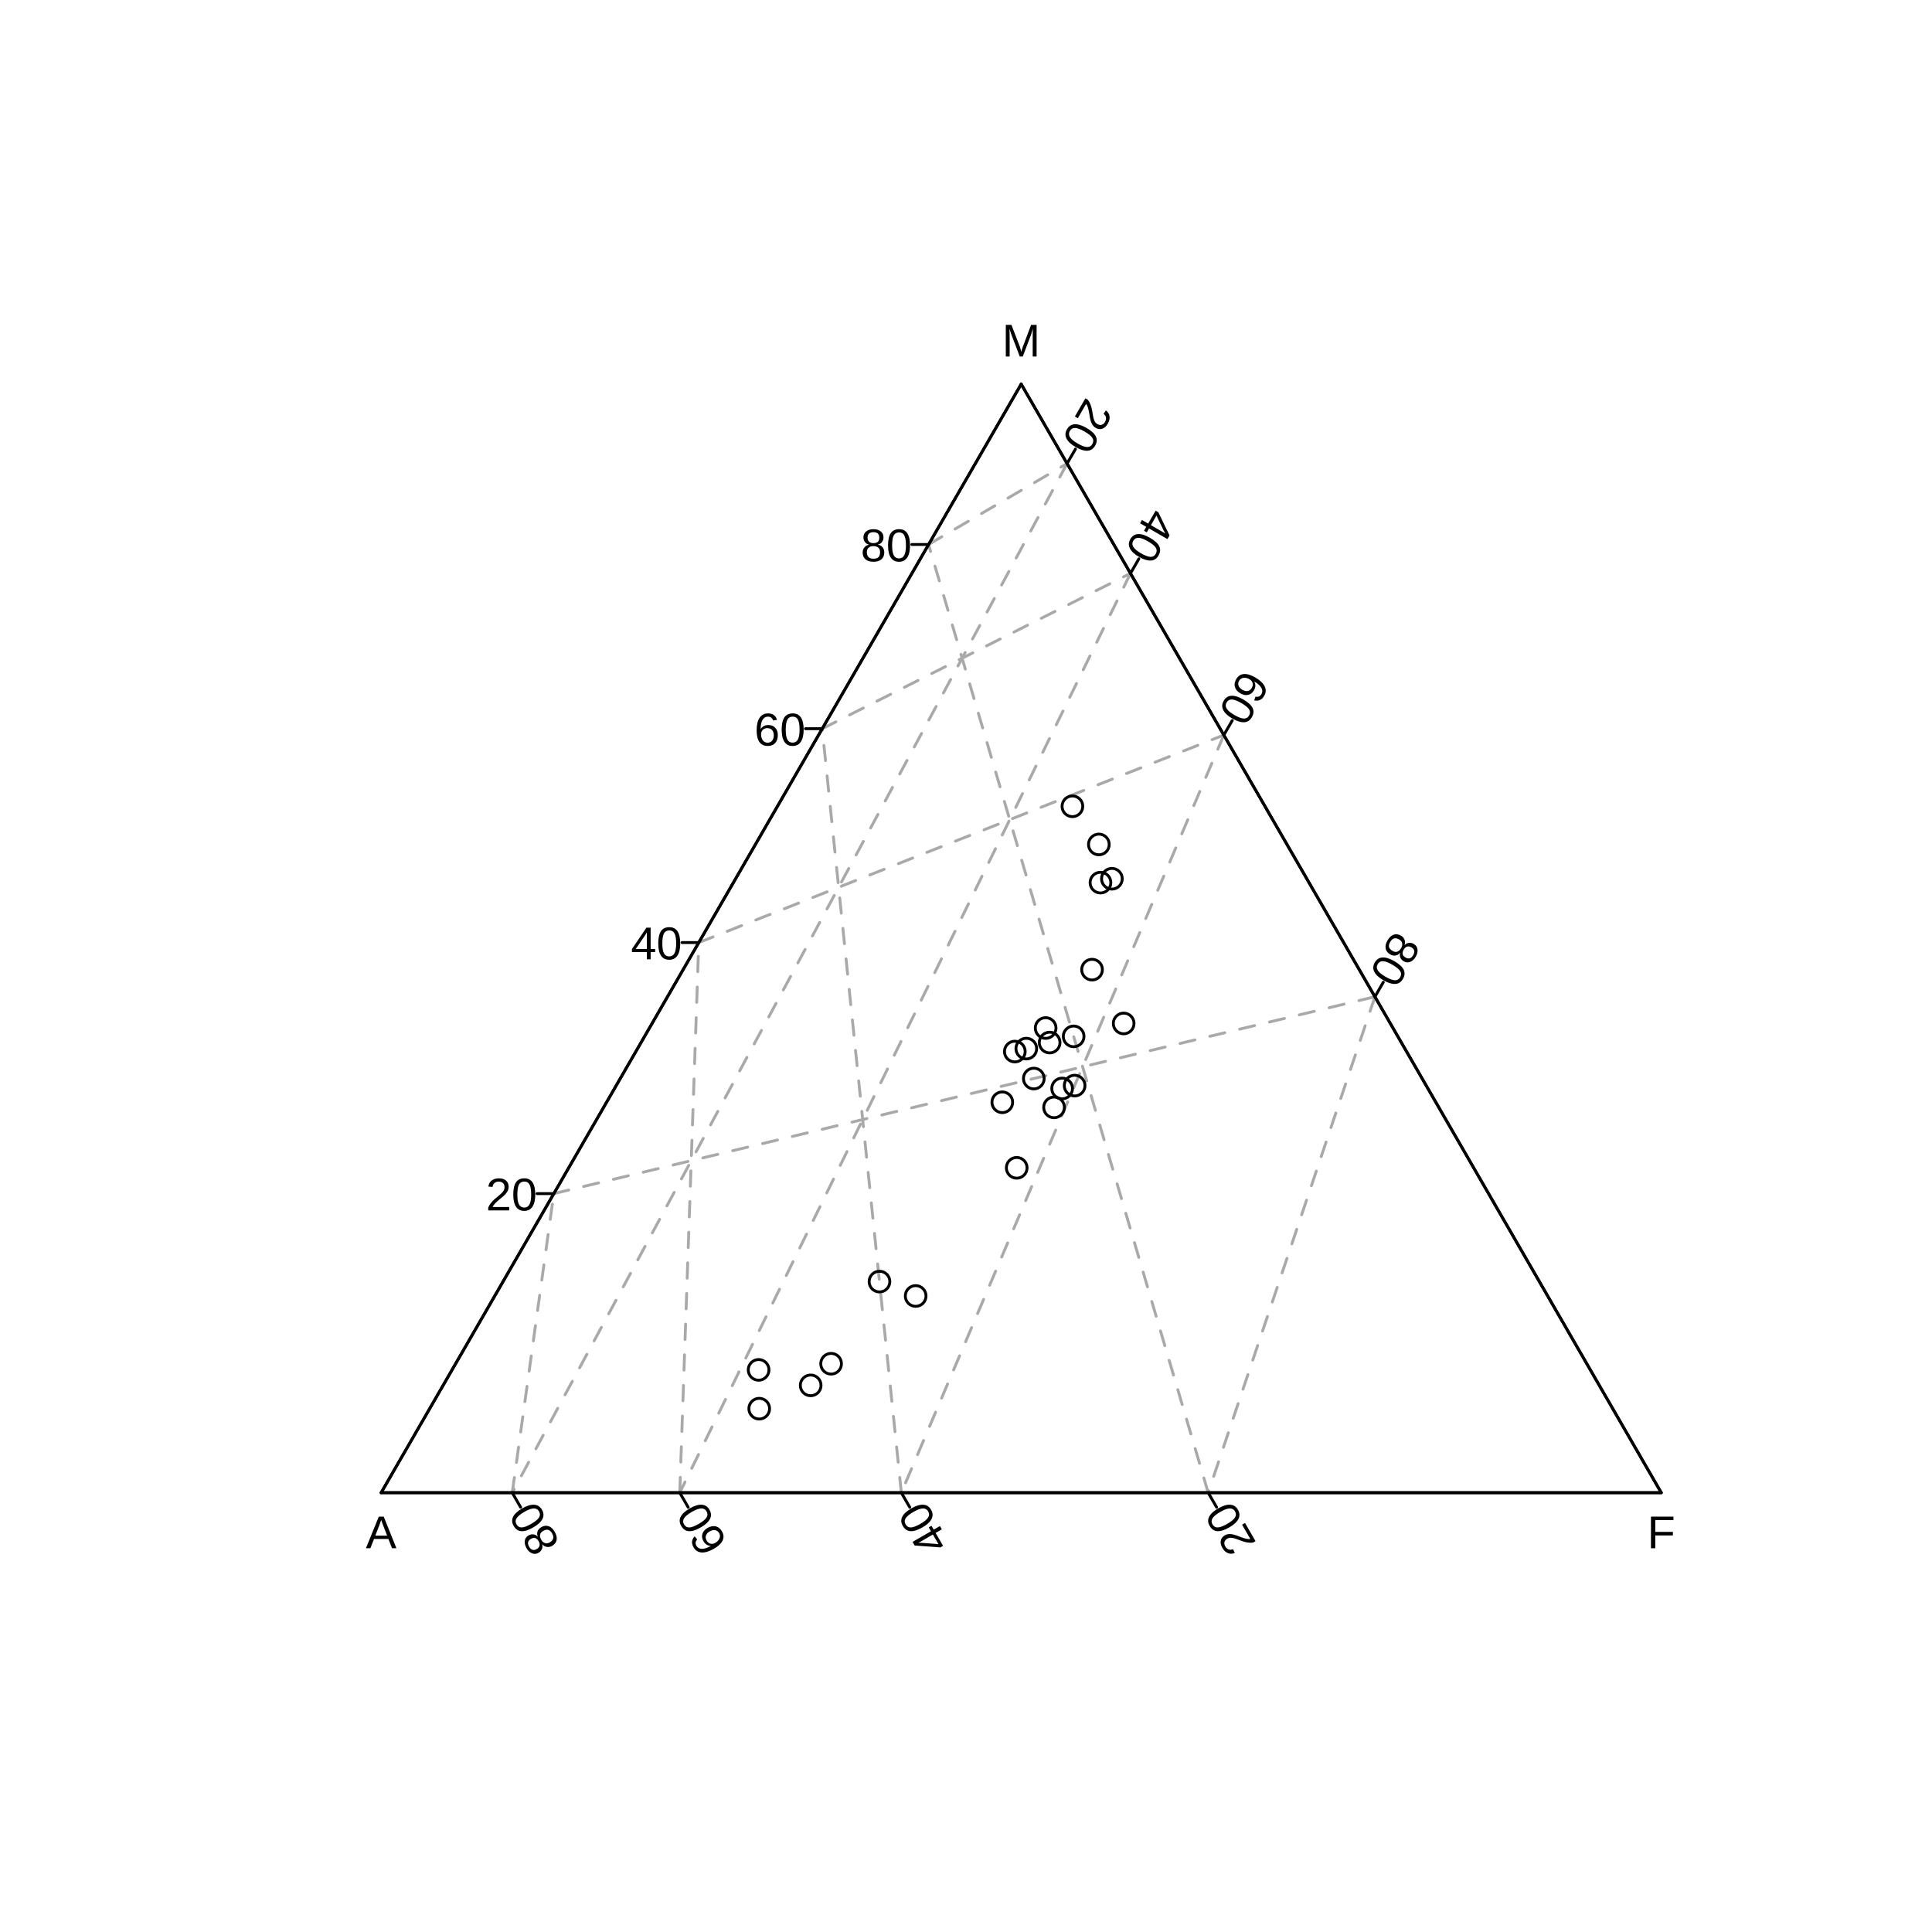
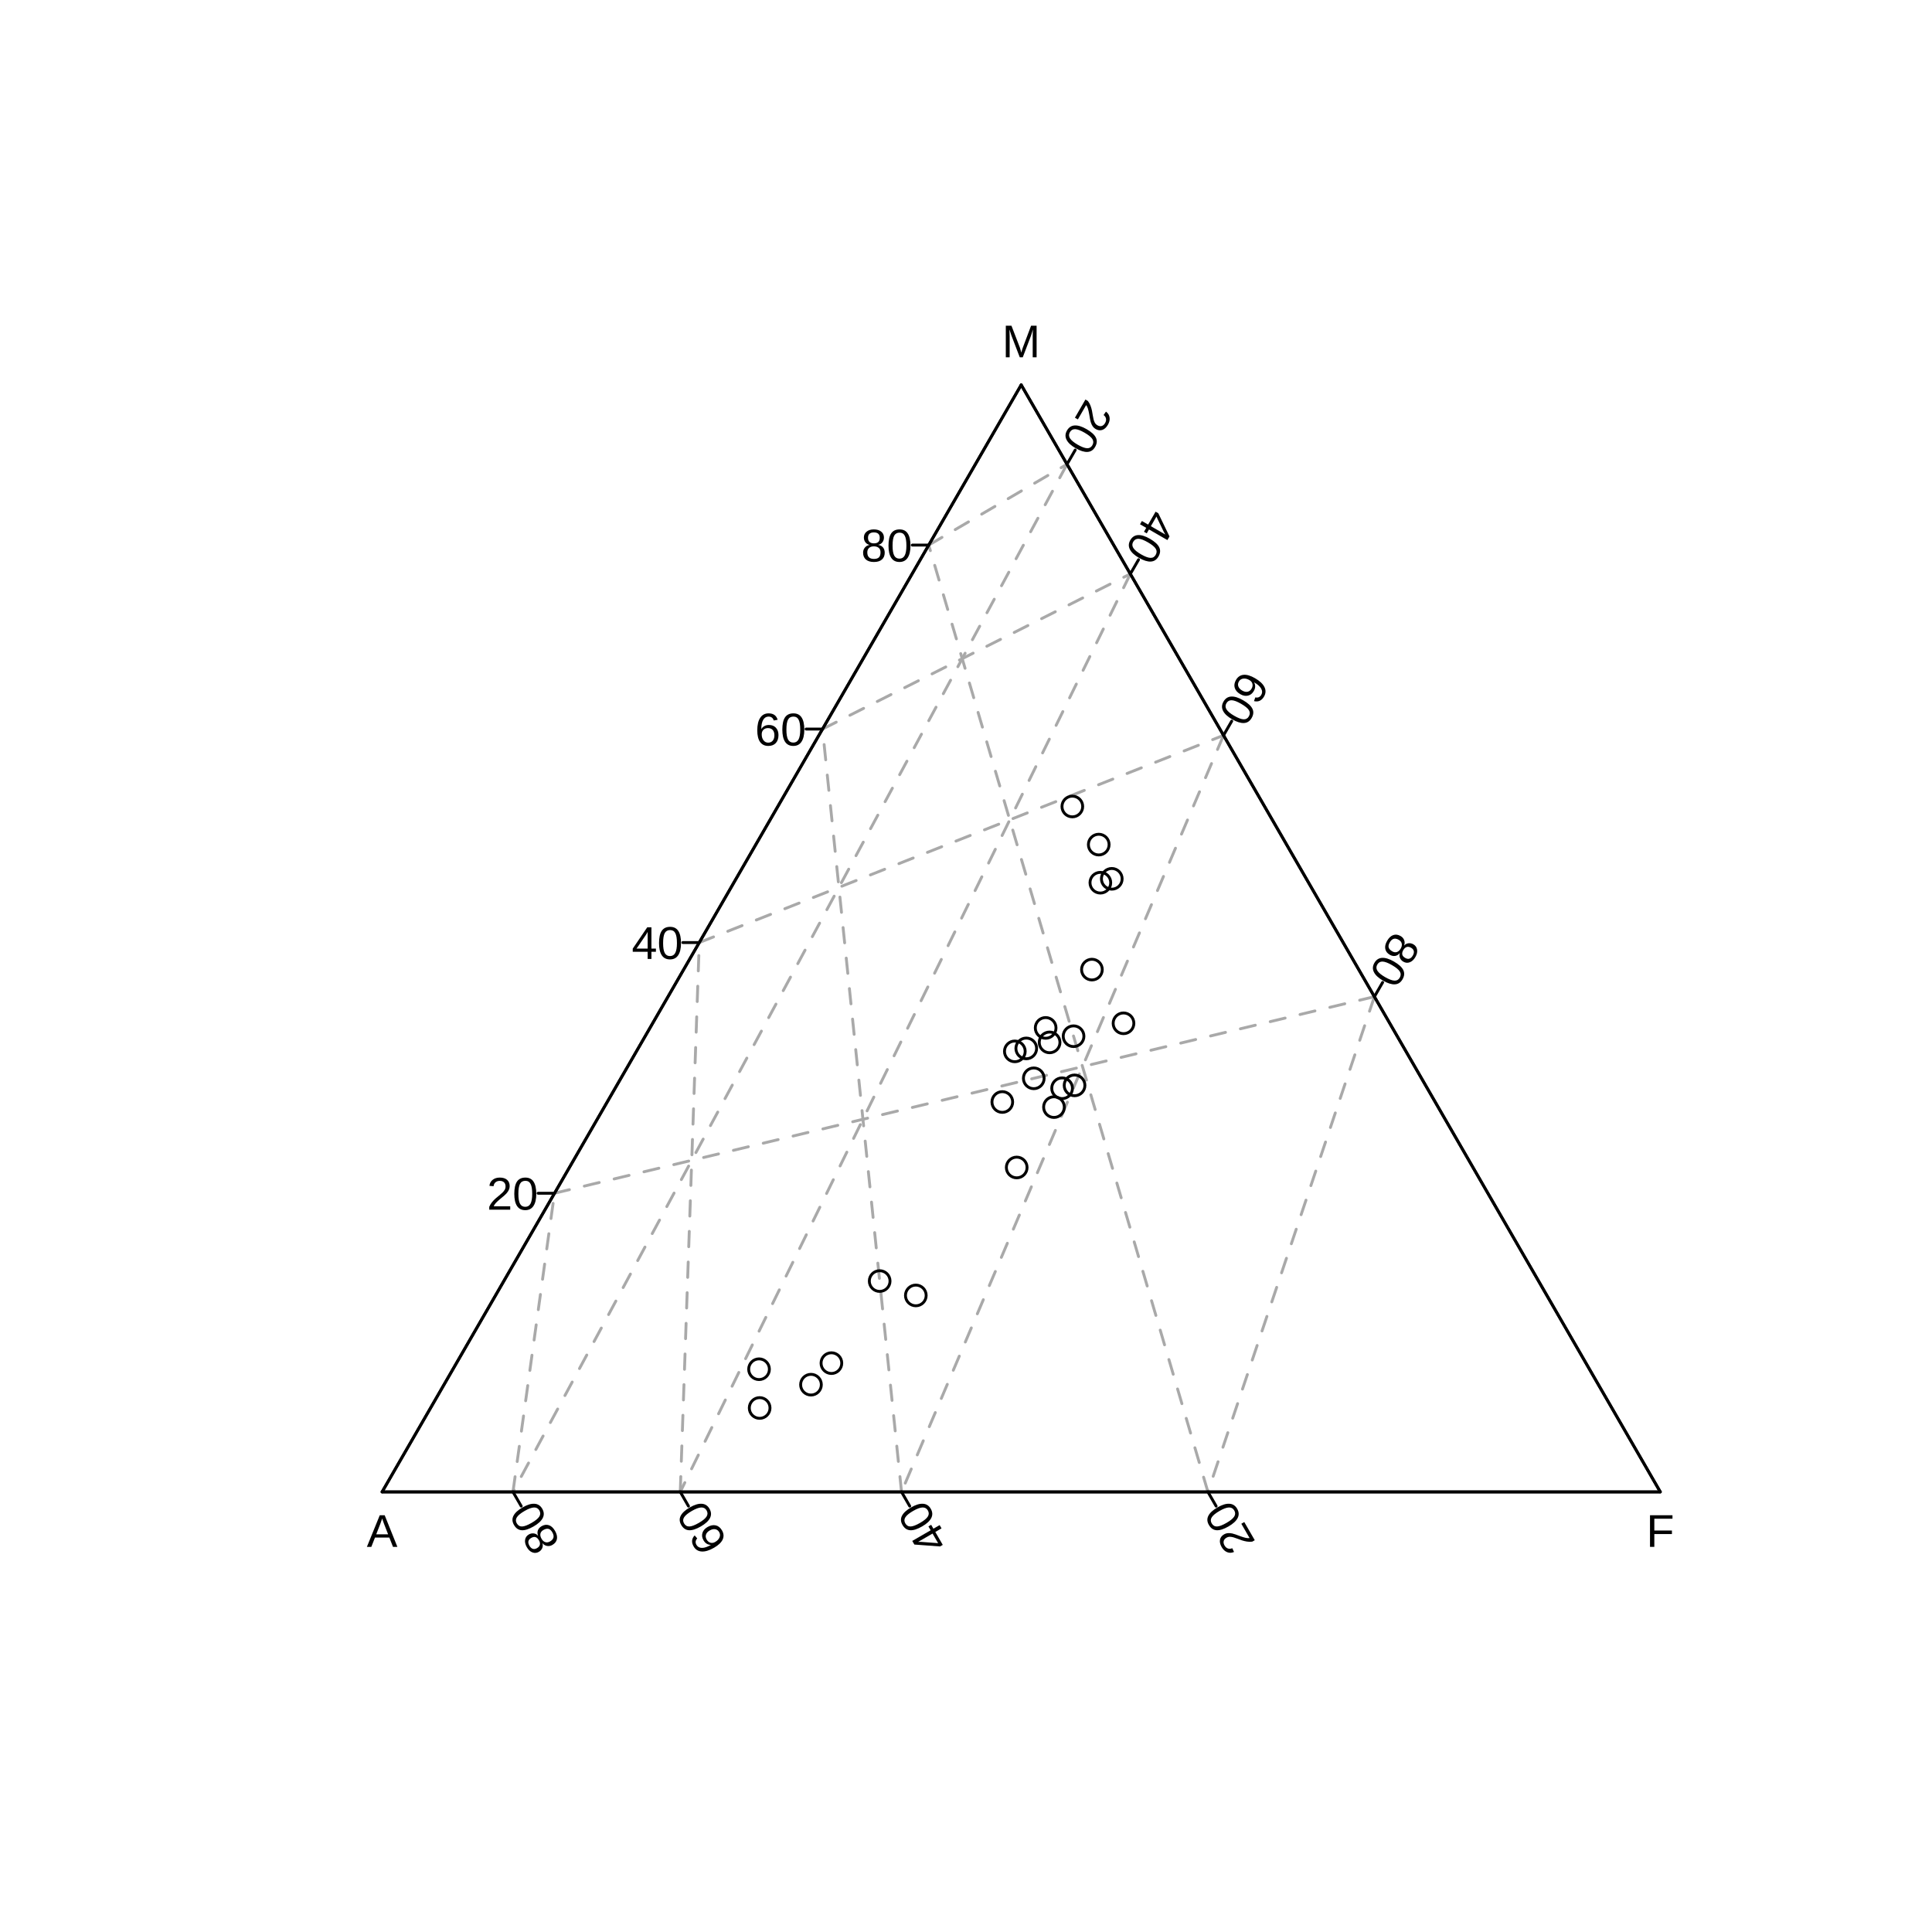
<svg xmlns="http://www.w3.org/2000/svg" class="svglite" width="504.00pt" height="504.00pt" viewBox="0 0 504.00 504.00">
  <defs>
    <style type="text/css">
    .svglite line, .svglite polyline, .svglite polygon, .svglite path, .svglite rect, .svglite circle {
      fill: none;
      stroke: #000000;
      stroke-linecap: round;
      stroke-linejoin: round;
      stroke-miterlimit: 10.00;
    }
    .svglite text {
      white-space: pre;
    }
  </style>
  </defs>
  <rect width="100%" height="100%" style="stroke: none; fill: #FFFFFF;" />
  <defs>
    <clipPath id="cpMC4wMHw1MDQuMDB8MC4wMHw1MDQuMDA=">
      <rect x="0.00" y="0.00" width="504.00" height="504.00" />
    </clipPath>
  </defs>
  <g clip-path="url(#cpMC4wMHw1MDQuMDB8MC4wMHw1MDQuMDA=)">
</g>
  <defs>
    <clipPath id="cpODAuNjR8NDUyLjE2fDU5LjA0fDQzMC41Ng==">
      <rect x="80.64" y="59.04" width="371.52" height="371.52" />
    </clipPath>
  </defs>
  <g clip-path="url(#cpODAuNjR8NDUyLjE2fDU5LjA0fDQzMC41Ng==)">
-     <line x1="315.18" y1="389.40" x2="242.24" y2="142.04" style="stroke-width: 0.75; stroke: #A9A9A9; stroke-dasharray: 4.00,4.00;" />
-     <line x1="278.37" y1="120.92" x2="133.63" y2="389.40" style="stroke-width: 0.75; stroke: #A9A9A9; stroke-dasharray: 4.00,4.00;" />
-     <line x1="144.47" y1="311.38" x2="358.68" y2="260.02" style="stroke-width: 0.75; stroke: #A9A9A9; stroke-dasharray: 4.00,4.00;" />
-     <line x1="235.13" y1="389.40" x2="214.49" y2="190.10" style="stroke-width: 0.75; stroke: #A9A9A9; stroke-dasharray: 4.00,4.00;" />
-     <line x1="294.91" y1="149.57" x2="177.33" y2="389.40" style="stroke-width: 0.75; stroke: #A9A9A9; stroke-dasharray: 4.00,4.00;" />
-     <line x1="182.29" y1="245.88" x2="319.26" y2="191.75" style="stroke-width: 0.75; stroke: #A9A9A9; stroke-dasharray: 4.00,4.00;" />
-     <line x1="177.33" y1="389.40" x2="182.29" y2="245.88" style="stroke-width: 0.75; stroke: #A9A9A9; stroke-dasharray: 4.00,4.00;" />
-     <line x1="319.26" y1="191.75" x2="235.13" y2="389.40" style="stroke-width: 0.75; stroke: #A9A9A9; stroke-dasharray: 4.00,4.00;" />
-     <line x1="214.49" y1="190.10" x2="294.91" y2="149.57" style="stroke-width: 0.75; stroke: #A9A9A9; stroke-dasharray: 4.00,4.00;" />
-     <line x1="133.63" y1="389.40" x2="144.47" y2="311.38" style="stroke-width: 0.75; stroke: #A9A9A9; stroke-dasharray: 4.00,4.00;" />
-     <line x1="358.68" y1="260.02" x2="315.18" y2="389.40" style="stroke-width: 0.75; stroke: #A9A9A9; stroke-dasharray: 4.00,4.00;" />
-     <line x1="242.24" y1="142.04" x2="278.37" y2="120.92" style="stroke-width: 0.75; stroke: #A9A9A9; stroke-dasharray: 4.00,4.00;" />
-     <circle cx="197.90" cy="357.36" r="2.70" style="stroke-width: 0.75;" />
-     <circle cx="198.06" cy="367.48" r="2.70" style="stroke-width: 0.75;" />
-     <circle cx="211.48" cy="361.40" r="2.70" style="stroke-width: 0.75;" />
-     <circle cx="216.81" cy="355.76" r="2.70" style="stroke-width: 0.75;" />
-     <circle cx="229.43" cy="334.33" r="2.70" style="stroke-width: 0.75;" />
-     <circle cx="238.87" cy="338.08" r="2.70" style="stroke-width: 0.75;" />
-     <circle cx="265.23" cy="304.65" r="2.70" style="stroke-width: 0.75;" />
-     <circle cx="261.47" cy="287.55" r="2.70" style="stroke-width: 0.75;" />
-     <circle cx="274.97" cy="288.88" r="2.70" style="stroke-width: 0.75;" />
-     <circle cx="277.08" cy="283.95" r="2.70" style="stroke-width: 0.75;" />
-     <circle cx="280.34" cy="283.20" r="2.70" style="stroke-width: 0.75;" />
-     <circle cx="264.74" cy="274.32" r="2.70" style="stroke-width: 0.75;" />
-     <circle cx="267.73" cy="273.55" r="2.70" style="stroke-width: 0.75;" />
-     <circle cx="272.78" cy="268.18" r="2.70" style="stroke-width: 0.75;" />
-     <circle cx="273.82" cy="271.97" r="2.70" style="stroke-width: 0.75;" />
-     <circle cx="280.08" cy="270.36" r="2.70" style="stroke-width: 0.75;" />
-     <circle cx="293.13" cy="266.99" r="2.70" style="stroke-width: 0.75;" />
-     <circle cx="284.88" cy="252.95" r="2.70" style="stroke-width: 0.75;" />
-     <circle cx="287.08" cy="230.25" r="2.70" style="stroke-width: 0.75;" />
-     <circle cx="290.06" cy="229.24" r="2.70" style="stroke-width: 0.75;" />
-     <circle cx="286.66" cy="220.29" r="2.70" style="stroke-width: 0.75;" />
-     <circle cx="279.76" cy="210.34" r="2.70" style="stroke-width: 0.75;" />
-     <circle cx="269.69" cy="281.36" r="2.70" style="stroke-width: 0.75;" />
-     <text transform="translate(321.16,391.01) rotate(-120)" text-anchor="end" style="font-size: 12.00px; font-family: &quot;Arial&quot;;" textLength="15.28px" lengthAdjust="spacingAndGlyphs">20</text>
-     <text transform="translate(241.11,391.01) rotate(-120)" text-anchor="end" style="font-size: 12.00px; font-family: &quot;Arial&quot;;" textLength="15.28px" lengthAdjust="spacingAndGlyphs">40</text>
-     <text transform="translate(183.30,391.01) rotate(-120)" text-anchor="end" style="font-size: 12.00px; font-family: &quot;Arial&quot;;" textLength="15.28px" lengthAdjust="spacingAndGlyphs">60</text>
-     <text transform="translate(139.60,391.01) rotate(-120)" text-anchor="end" style="font-size: 12.00px; font-family: &quot;Arial&quot;;" textLength="15.28px" lengthAdjust="spacingAndGlyphs">80</text>
-     <line x1="99.43" y1="389.40" x2="433.37" y2="389.40" style="stroke-width: 0.75;" />
-     <line x1="315.18" y1="389.40" x2="317.37" y2="393.19" style="stroke-width: 0.75;" />
-     <line x1="235.13" y1="389.40" x2="237.32" y2="393.19" style="stroke-width: 0.75;" />
-     <line x1="177.33" y1="389.40" x2="179.52" y2="393.19" style="stroke-width: 0.75;" />
-     <line x1="133.63" y1="389.40" x2="135.81" y2="393.19" style="stroke-width: 0.75;" />
-     <text transform="translate(276.77,114.95) rotate(-240)" text-anchor="end" style="font-size: 12.00px; font-family: &quot;Arial&quot;;" textLength="15.28px" lengthAdjust="spacingAndGlyphs">20</text>
-     <text transform="translate(293.31,143.60) rotate(-240)" text-anchor="end" style="font-size: 12.00px; font-family: &quot;Arial&quot;;" textLength="15.28px" lengthAdjust="spacingAndGlyphs">40</text>
-     <text transform="translate(317.66,185.78) rotate(-240)" text-anchor="end" style="font-size: 12.00px; font-family: &quot;Arial&quot;;" textLength="15.28px" lengthAdjust="spacingAndGlyphs">60</text>
-     <text transform="translate(357.07,254.05) rotate(-240)" text-anchor="end" style="font-size: 12.00px; font-family: &quot;Arial&quot;;" textLength="15.28px" lengthAdjust="spacingAndGlyphs">80</text>
-     <line x1="433.37" y1="389.40" x2="266.40" y2="100.20" style="stroke-width: 0.75;" />
-     <line x1="278.37" y1="120.92" x2="280.55" y2="117.14" style="stroke-width: 0.75;" />
-     <line x1="294.91" y1="149.57" x2="297.09" y2="145.78" style="stroke-width: 0.75;" />
-     <line x1="319.26" y1="191.75" x2="321.45" y2="187.97" style="stroke-width: 0.75;" />
-     <line x1="358.68" y1="260.02" x2="360.86" y2="256.23" style="stroke-width: 0.75;" />
-     <text x="140.10" y="315.76" text-anchor="end" style="font-size: 12.00px; font-family: &quot;Arial&quot;;" textLength="15.28px" lengthAdjust="spacingAndGlyphs">20</text>
-     <text x="177.92" y="250.25" text-anchor="end" style="font-size: 12.00px; font-family: &quot;Arial&quot;;" textLength="15.28px" lengthAdjust="spacingAndGlyphs">40</text>
-     <text x="210.12" y="194.48" text-anchor="end" style="font-size: 12.00px; font-family: &quot;Arial&quot;;" textLength="15.28px" lengthAdjust="spacingAndGlyphs">60</text>
-     <text x="237.87" y="146.42" text-anchor="end" style="font-size: 12.00px; font-family: &quot;Arial&quot;;" textLength="15.28px" lengthAdjust="spacingAndGlyphs">80</text>
-     <line x1="266.40" y1="100.20" x2="99.43" y2="389.40" style="stroke-width: 0.75;" />
-     <line x1="144.47" y1="311.38" x2="140.10" y2="311.38" style="stroke-width: 0.75;" />
-     <line x1="182.29" y1="245.88" x2="177.92" y2="245.88" style="stroke-width: 0.75;" />
-     <line x1="214.49" y1="190.10" x2="210.12" y2="190.10" style="stroke-width: 0.75;" />
-     <line x1="242.24" y1="142.04" x2="237.87" y2="142.04" style="stroke-width: 0.75;" />
-     <polygon points="99.43,389.40 266.40,100.20 433.37,389.40 " style="stroke-width: 0.75;" />
-     <text x="99.43" y="403.89" text-anchor="middle" style="font-size: 12.00px; font-family: &quot;Arial&quot;;" textLength="8.21px" lengthAdjust="spacingAndGlyphs">A</text>
-     <text x="433.37" y="403.89" text-anchor="middle" style="font-size: 12.00px; font-family: &quot;Arial&quot;;" textLength="6.90px" lengthAdjust="spacingAndGlyphs">F</text>
-     <text x="266.40" y="93.00" text-anchor="middle" style="font-size: 12.00px; font-family: &quot;Arial&quot;;" textLength="10.35px" lengthAdjust="spacingAndGlyphs">M</text>
+     <line x1="315.11" y1="389.19" x2="242.28" y2="142.20" style="stroke-width: 0.75; stroke: #A9A9A9; stroke-dasharray: 4.00,4.00;" />
+     <line x1="278.35" y1="121.11" x2="133.82" y2="389.19" style="stroke-width: 0.75; stroke: #A9A9A9; stroke-dasharray: 4.00,4.00;" />
+     <line x1="144.65" y1="311.28" x2="358.54" y2="260.00" style="stroke-width: 0.75; stroke: #A9A9A9; stroke-dasharray: 4.00,4.00;" />
+     <line x1="235.18" y1="389.19" x2="214.57" y2="190.19" style="stroke-width: 0.75; stroke: #A9A9A9; stroke-dasharray: 4.00,4.00;" />
+     <line x1="294.87" y1="149.72" x2="177.46" y2="389.19" style="stroke-width: 0.75; stroke: #A9A9A9; stroke-dasharray: 4.00,4.00;" />
+     <line x1="182.42" y1="245.88" x2="319.18" y2="191.83" style="stroke-width: 0.75; stroke: #A9A9A9; stroke-dasharray: 4.00,4.00;" />
+     <line x1="177.46" y1="389.19" x2="182.42" y2="245.88" style="stroke-width: 0.75; stroke: #A9A9A9; stroke-dasharray: 4.00,4.00;" />
+     <line x1="319.18" y1="191.83" x2="235.18" y2="389.19" style="stroke-width: 0.75; stroke: #A9A9A9; stroke-dasharray: 4.00,4.00;" />
+     <line x1="214.57" y1="190.19" x2="294.87" y2="149.72" style="stroke-width: 0.75; stroke: #A9A9A9; stroke-dasharray: 4.00,4.00;" />
+     <line x1="133.82" y1="389.19" x2="144.65" y2="311.28" style="stroke-width: 0.75; stroke: #A9A9A9; stroke-dasharray: 4.00,4.00;" />
+     <line x1="358.54" y1="260.00" x2="315.11" y2="389.19" style="stroke-width: 0.75; stroke: #A9A9A9; stroke-dasharray: 4.00,4.00;" />
+     <line x1="242.28" y1="142.20" x2="278.35" y2="121.11" style="stroke-width: 0.75; stroke: #A9A9A9; stroke-dasharray: 4.00,4.00;" />
+     <circle cx="198.01" cy="357.19" r="2.70" style="stroke-width: 0.75;" />
+     <circle cx="198.17" cy="367.30" r="2.70" style="stroke-width: 0.75;" />
+     <circle cx="211.56" cy="361.22" r="2.70" style="stroke-width: 0.75;" />
+     <circle cx="216.89" cy="355.60" r="2.70" style="stroke-width: 0.75;" />
+     <circle cx="229.48" cy="334.19" r="2.70" style="stroke-width: 0.75;" />
+     <circle cx="238.91" cy="337.94" r="2.70" style="stroke-width: 0.75;" />
+     <circle cx="265.23" cy="304.56" r="2.70" style="stroke-width: 0.75;" />
+     <circle cx="261.47" cy="287.48" r="2.70" style="stroke-width: 0.75;" />
+     <circle cx="274.95" cy="288.81" r="2.70" style="stroke-width: 0.75;" />
+     <circle cx="277.07" cy="283.89" r="2.70" style="stroke-width: 0.75;" />
+     <circle cx="280.32" cy="283.14" r="2.70" style="stroke-width: 0.75;" />
+     <circle cx="264.74" cy="274.27" r="2.70" style="stroke-width: 0.75;" />
+     <circle cx="267.72" cy="273.50" r="2.70" style="stroke-width: 0.75;" />
+     <circle cx="272.78" cy="268.15" r="2.70" style="stroke-width: 0.75;" />
+     <circle cx="273.81" cy="271.93" r="2.70" style="stroke-width: 0.75;" />
+     <circle cx="280.06" cy="270.32" r="2.70" style="stroke-width: 0.75;" />
+     <circle cx="293.09" cy="266.95" r="2.70" style="stroke-width: 0.75;" />
+     <circle cx="284.85" cy="252.94" r="2.70" style="stroke-width: 0.75;" />
+     <circle cx="287.05" cy="230.27" r="2.70" style="stroke-width: 0.75;" />
+     <circle cx="290.03" cy="229.26" r="2.70" style="stroke-width: 0.75;" />
+     <circle cx="286.63" cy="220.33" r="2.70" style="stroke-width: 0.75;" />
+     <circle cx="279.74" cy="210.39" r="2.70" style="stroke-width: 0.75;" />
+     <circle cx="269.68" cy="281.30" r="2.70" style="stroke-width: 0.75;" />
+     <text transform="translate(320.96,390.76) rotate(-120)" text-anchor="end" style="font-size: 12.00px; font-family: &quot;Arial&quot;;" textLength="13.72px" lengthAdjust="spacingAndGlyphs">20</text>
+     <text transform="translate(241.03,390.76) rotate(-120)" text-anchor="end" style="font-size: 12.00px; font-family: &quot;Arial&quot;;" textLength="13.72px" lengthAdjust="spacingAndGlyphs">40</text>
+     <text transform="translate(183.31,390.76) rotate(-120)" text-anchor="end" style="font-size: 12.00px; font-family: &quot;Arial&quot;;" textLength="13.72px" lengthAdjust="spacingAndGlyphs">60</text>
+     <text transform="translate(139.68,390.76) rotate(-120)" text-anchor="end" style="font-size: 12.00px; font-family: &quot;Arial&quot;;" textLength="13.72px" lengthAdjust="spacingAndGlyphs">80</text>
+     <line x1="99.68" y1="389.19" x2="433.12" y2="389.19" style="stroke-width: 0.75;" />
+     <line x1="315.11" y1="389.19" x2="317.25" y2="392.90" style="stroke-width: 0.75;" />
+     <line x1="235.18" y1="389.19" x2="237.32" y2="392.90" style="stroke-width: 0.75;" />
+     <line x1="177.46" y1="389.19" x2="179.60" y2="392.90" style="stroke-width: 0.75;" />
+     <line x1="133.82" y1="389.19" x2="135.97" y2="392.90" style="stroke-width: 0.75;" />
+     <text transform="translate(276.78,115.26) rotate(-240)" text-anchor="end" style="font-size: 12.00px; font-family: &quot;Arial&quot;;" textLength="13.72px" lengthAdjust="spacingAndGlyphs">20</text>
+     <text transform="translate(293.30,143.86) rotate(-240)" text-anchor="end" style="font-size: 12.00px; font-family: &quot;Arial&quot;;" textLength="13.72px" lengthAdjust="spacingAndGlyphs">40</text>
+     <text transform="translate(317.61,185.98) rotate(-240)" text-anchor="end" style="font-size: 12.00px; font-family: &quot;Arial&quot;;" textLength="13.72px" lengthAdjust="spacingAndGlyphs">60</text>
+     <text transform="translate(356.97,254.15) rotate(-240)" text-anchor="end" style="font-size: 12.00px; font-family: &quot;Arial&quot;;" textLength="13.72px" lengthAdjust="spacingAndGlyphs">80</text>
+     <line x1="433.12" y1="389.19" x2="266.40" y2="100.41" style="stroke-width: 0.75;" />
+     <line x1="278.35" y1="121.11" x2="280.49" y2="117.40" style="stroke-width: 0.75;" />
+     <line x1="294.87" y1="149.72" x2="297.01" y2="146.01" style="stroke-width: 0.75;" />
+     <line x1="319.18" y1="191.83" x2="321.32" y2="188.12" style="stroke-width: 0.75;" />
+     <line x1="358.54" y1="260.00" x2="360.68" y2="256.29" style="stroke-width: 0.75;" />
+     <text x="140.37" y="315.57" text-anchor="end" style="font-size: 12.00px; font-family: &quot;Arial&quot;;" textLength="13.72px" lengthAdjust="spacingAndGlyphs">20</text>
+     <text x="178.13" y="250.16" text-anchor="end" style="font-size: 12.00px; font-family: &quot;Arial&quot;;" textLength="13.72px" lengthAdjust="spacingAndGlyphs">40</text>
+     <text x="210.29" y="194.47" text-anchor="end" style="font-size: 12.00px; font-family: &quot;Arial&quot;;" textLength="13.72px" lengthAdjust="spacingAndGlyphs">60</text>
+     <text x="237.99" y="146.48" text-anchor="end" style="font-size: 12.00px; font-family: &quot;Arial&quot;;" textLength="13.72px" lengthAdjust="spacingAndGlyphs">80</text>
+     <line x1="266.40" y1="100.41" x2="99.68" y2="389.19" style="stroke-width: 0.75;" />
+     <line x1="144.65" y1="311.28" x2="140.37" y2="311.28" style="stroke-width: 0.75;" />
+     <line x1="182.42" y1="245.88" x2="178.13" y2="245.88" style="stroke-width: 0.75;" />
+     <line x1="214.57" y1="190.19" x2="210.29" y2="190.19" style="stroke-width: 0.75;" />
+     <line x1="242.28" y1="142.20" x2="237.99" y2="142.20" style="stroke-width: 0.75;" />
+     <polygon points="99.68,389.19 266.40,100.41 433.12,389.19 " style="stroke-width: 0.75;" />
+     <text x="99.68" y="403.53" text-anchor="middle" style="font-size: 12.00px; font-family: &quot;Arial&quot;;" textLength="7.67px" lengthAdjust="spacingAndGlyphs">A</text>
+     <text x="433.12" y="403.53" text-anchor="middle" style="font-size: 12.00px; font-family: &quot;Arial&quot;;" textLength="6.23px" lengthAdjust="spacingAndGlyphs">F</text>
+     <text x="266.40" y="93.21" text-anchor="middle" style="font-size: 12.00px; font-family: &quot;Arial&quot;;" textLength="10.89px" lengthAdjust="spacingAndGlyphs">M</text>
  </g>
</svg>
